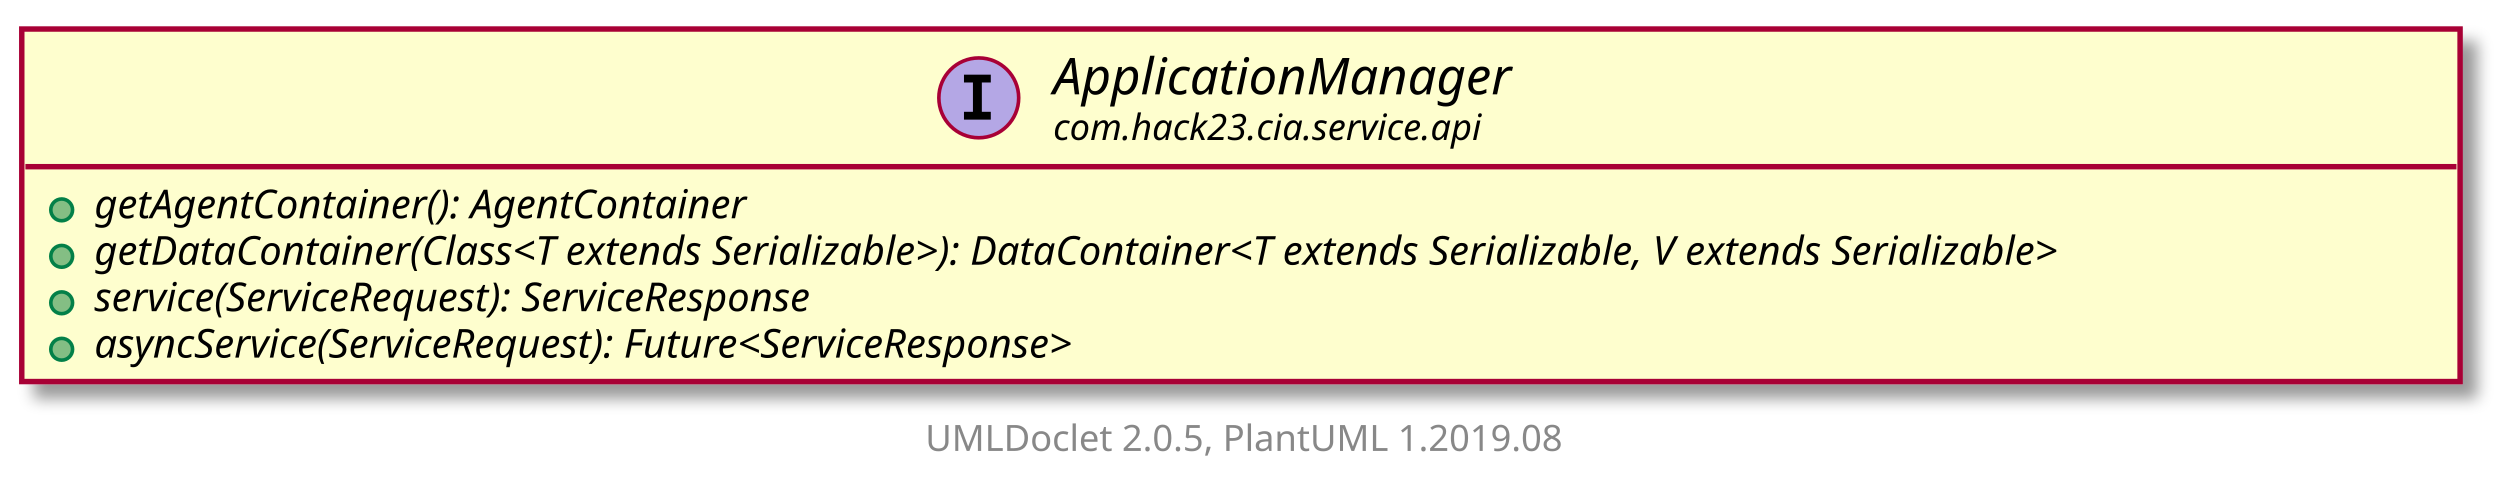
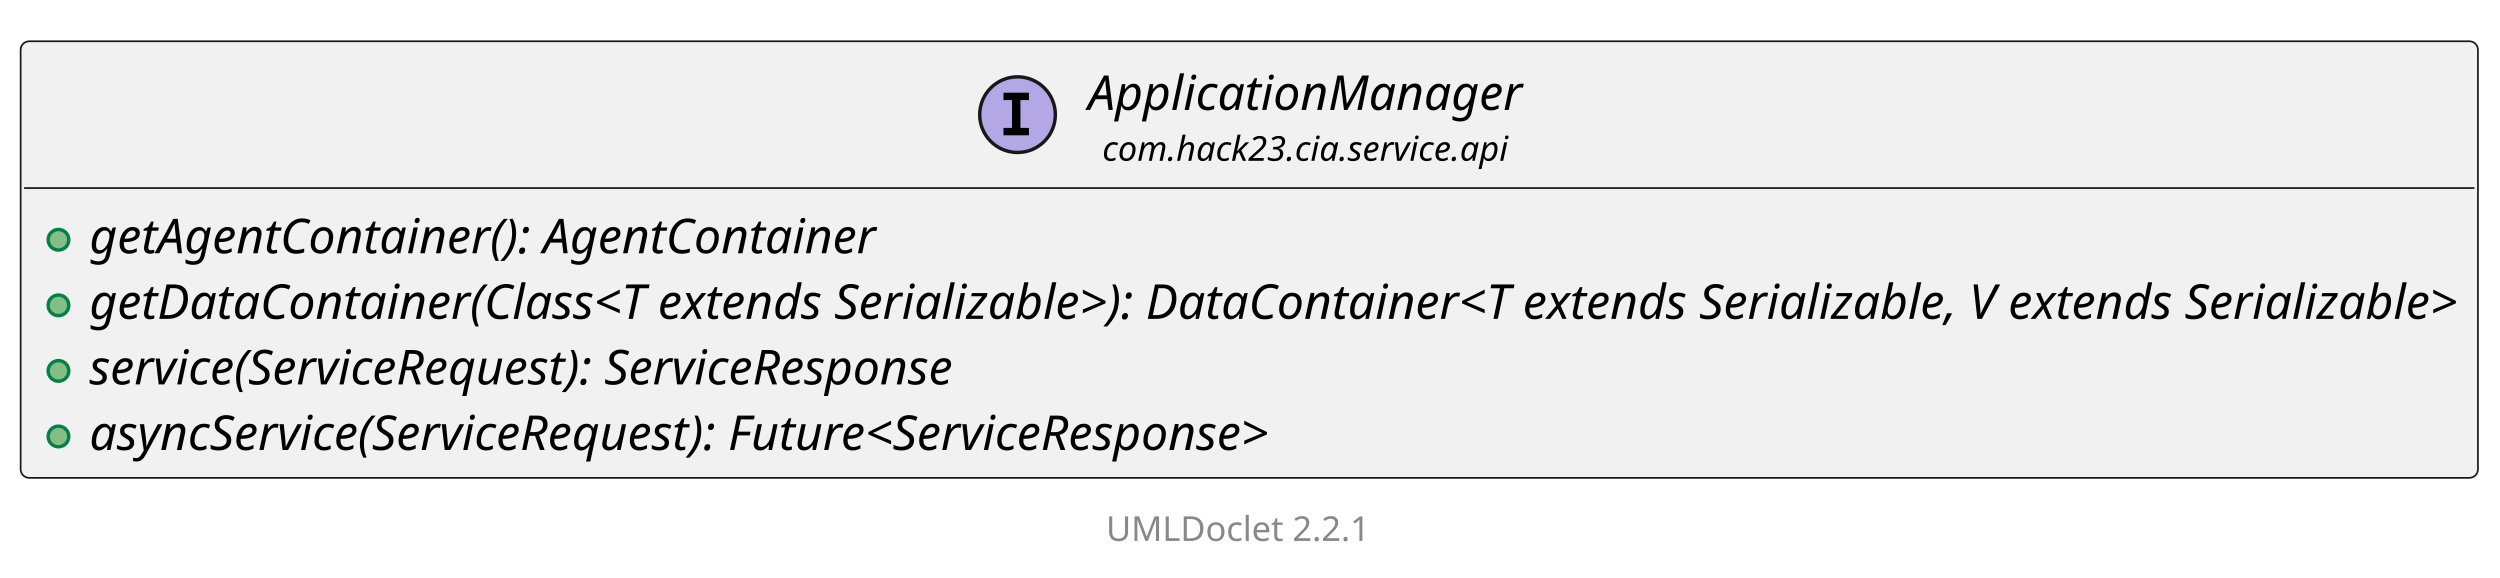
- <svg xmlns="http://www.w3.org/2000/svg" xmlns:xlink="http://www.w3.org/1999/xlink" contentScriptType="application/ecmascript" contentStyleType="text/css" height="137px" preserveAspectRatio="none" style="width:689px;height:137px;" version="1.1" viewBox="0 0 689 137" width="689px" zoomAndPan="magnify">
-   <defs>
-     <filter height="300%" id="fdkibqxjhn89n" width="300%" x="-1" y="-1">
-       <feGaussianBlur result="blurOut" stdDeviation="2.0" />
-       <feColorMatrix in="blurOut" result="blurOut2" type="matrix" values="0 0 0 0 0 0 0 0 0 0 0 0 0 0 0 0 0 0 .4 0" />
-       <feOffset dx="4.0" dy="4.0" in="blurOut2" result="blurOut3" />
-       <feBlend in="SourceGraphic" in2="blurOut3" mode="normal" />
-     </filter>
-   </defs>
+ <svg xmlns="http://www.w3.org/2000/svg" xmlns:xlink="http://www.w3.org/1999/xlink" contentStyleType="text/css" height="168px" preserveAspectRatio="none" style="width:727px;height:168px;background:#FFFFFF;" version="1.1" viewBox="0 0 727 168" width="727px" zoomAndPan="magnify">
+   <defs />
  <g>
-     <a href="ApplicationManager.html" target="_top" xlink:actuate="onRequest" xlink:show="new" xlink:title="ApplicationManager.html" xlink:type="simple">
-       <rect fill="#FEFECE" filter="url(#fdkibqxjhn89n)" height="97.156" id="com.hack23.cia.service.api.ApplicationManager" style="stroke: #A80036; stroke-width: 1.5;" width="672" x="6" y="8" />
-       <ellipse cx="269.75" cy="26.969" fill="#B4A7E5" rx="11" ry="11" style="stroke: #A80036; stroke-width: 1.0;" />
-       <path d="M265.672,22.734 L265.672,20.578 L273.062,20.578 L273.062,22.734 L270.594,22.734 L270.594,30.812 L273.062,30.812 L273.062,32.969 L265.672,32.969 L265.672,30.812 L268.141,30.812 L268.141,22.734 L265.672,22.734 Z " />
-       <text fill="#000000" font-family="sans-serif" font-size="14" font-style="italic" lengthAdjust="spacingAndGlyphs" textLength="136" x="290.25" y="25.995">ApplicationManager</text>
-       <text fill="#000000" font-family="sans-serif" font-size="10" font-style="italic" lengthAdjust="spacingAndGlyphs" textLength="136" x="290.25" y="38.579">com.hack23.cia.service.api</text>
-       <line style="stroke: #A80036; stroke-width: 1.5;" x1="7" x2="677" y1="45.938" y2="45.938" />
-       <ellipse cx="17" cy="57.84" fill="#84BE84" rx="3" ry="3" style="stroke: #038048; stroke-width: 1.0;" />
-       <text fill="#000000" font-family="sans-serif" font-size="11" font-style="italic" lengthAdjust="spacingAndGlyphs" textLength="210" x="26" y="60.148">getAgentContainer(): AgentContainer</text>
-       <ellipse cx="17" cy="70.644" fill="#84BE84" rx="3" ry="3" style="stroke: #038048; stroke-width: 1.0;" />
-       <text fill="#000000" font-family="sans-serif" font-size="11" font-style="italic" lengthAdjust="spacingAndGlyphs" textLength="646" x="26" y="72.953">getDataContainer(Class&lt;T extends Serializable&gt;): DataContainer&lt;T extends Serializable, V extends Serializable&gt;</text>
-       <ellipse cx="17" cy="83.449" fill="#84BE84" rx="3" ry="3" style="stroke: #038048; stroke-width: 1.0;" />
-       <text fill="#000000" font-family="sans-serif" font-size="11" font-style="italic" lengthAdjust="spacingAndGlyphs" textLength="242" x="26" y="85.757">service(ServiceRequest): ServiceResponse</text>
-       <ellipse cx="17" cy="96.254" fill="#84BE84" rx="3" ry="3" style="stroke: #038048; stroke-width: 1.0;" />
-       <text fill="#000000" font-family="sans-serif" font-size="11" font-style="italic" lengthAdjust="spacingAndGlyphs" textLength="330" x="26" y="98.562">asyncService(ServiceRequest): Future&lt;ServiceResponse&gt;</text>
+     <a href="ApplicationManager.html" target="_top" title="ApplicationManager.html" xlink:actuate="onRequest" xlink:href="ApplicationManager.html" xlink:show="new" xlink:title="ApplicationManager.html" xlink:type="simple">
+       <g id="elem_com.hack23.cia.service.api.ApplicationManager">
+         <rect codeLine="13" fill="#F1F1F1" height="126.96" id="com.hack23.cia.service.api.ApplicationManager" rx="2.5" ry="2.5" style="stroke:#181818;stroke-width:0.5;" width="714.587" x="6" y="12" />
+         <ellipse cx="295.897" cy="33.344" fill="#B4A7E5" rx="11" ry="11" style="stroke:#181818;stroke-width:1.0;" />
+         <path d="M291.819,29.11 L291.819,26.953 L299.209,26.953 L299.209,29.11 L296.741,29.11 L296.741,37.188 L299.209,37.188 L299.209,39.344 L291.819,39.344 L291.819,37.188 L294.287,37.188 L294.287,29.11 L291.819,29.11 Z " fill="#000000" />
+         <text fill="#000000" font-family="sans-serif" font-size="14" font-style="italic" lengthAdjust="spacing" textLength="126.293" x="316.397" y="31.966">ApplicationManager</text>
+         <text fill="#000000" font-family="sans-serif" font-size="10" font-style="italic" lengthAdjust="spacing" textLength="118.02" x="320.534" y="46.758">com.hack23.cia.service.api</text>
+         <line style="stroke:#181818;stroke-width:0.5;" x1="7" x2="719.587" y1="54.688" y2="54.688" />
+         <ellipse cx="17" cy="69.722" fill="#84BE84" rx="3" ry="3" style="stroke:#038048;stroke-width:1.0;" />
+         <text fill="#000000" font-family="sans-serif" font-size="14" font-style="italic" lengthAdjust="spacing" textLength="228.675" x="26" y="73.654">getAgentContainer(): AgentContainer</text>
+         <ellipse cx="17" cy="88.79" fill="#84BE84" rx="3" ry="3" style="stroke:#038048;stroke-width:1.0;" />
+         <text fill="#000000" font-family="sans-serif" font-size="14" font-style="italic" lengthAdjust="spacing" textLength="688.587" x="26" y="92.722">getDataContainer(Class&lt;T extends Serializable&gt;): DataContainer&lt;T extends Serializable, V extends Serializable&gt;</text>
+         <ellipse cx="17" cy="107.858" fill="#84BE84" rx="3" ry="3" style="stroke:#038048;stroke-width:1.0;" />
+         <text fill="#000000" font-family="sans-serif" font-size="14" font-style="italic" lengthAdjust="spacing" textLength="250.725" x="26" y="111.79">service(ServiceRequest): ServiceResponse</text>
+         <ellipse cx="17" cy="126.926" fill="#84BE84" rx="3" ry="3" style="stroke:#038048;stroke-width:1.0;" />
+         <text fill="#000000" font-family="sans-serif" font-size="14" font-style="italic" lengthAdjust="spacing" textLength="342.845" x="26" y="130.858">asyncService(ServiceRequest): Future&lt;ServiceResponse&gt;</text>
+       </g>
    </a>
-     <text fill="#888888" font-family="sans-serif" font-size="10" lengthAdjust="spacingAndGlyphs" textLength="186" x="255" y="124.282">UMLDoclet 2.0.5, PlantUML 1.2019.08</text>
+     <text fill="#888888" font-family="sans-serif" font-size="10" lengthAdjust="spacing" textLength="2.6" x="358.7" y="143.69"> </text>
+     <a href="https://github.com/talsma-ict/umldoclet" target="_top" title="https://github.com/talsma-ict/umldoclet" xlink:actuate="onRequest" xlink:href="https://github.com/talsma-ict/umldoclet" xlink:show="new" xlink:title="https://github.com/talsma-ict/umldoclet" xlink:type="simple">
+       <text fill="#888888" font-family="sans-serif" font-size="10" lengthAdjust="spacing" textLength="76.72" x="321.64" y="157.31">UMLDoclet 2.2.1</text>
+     </a>
  </g>
</svg>
